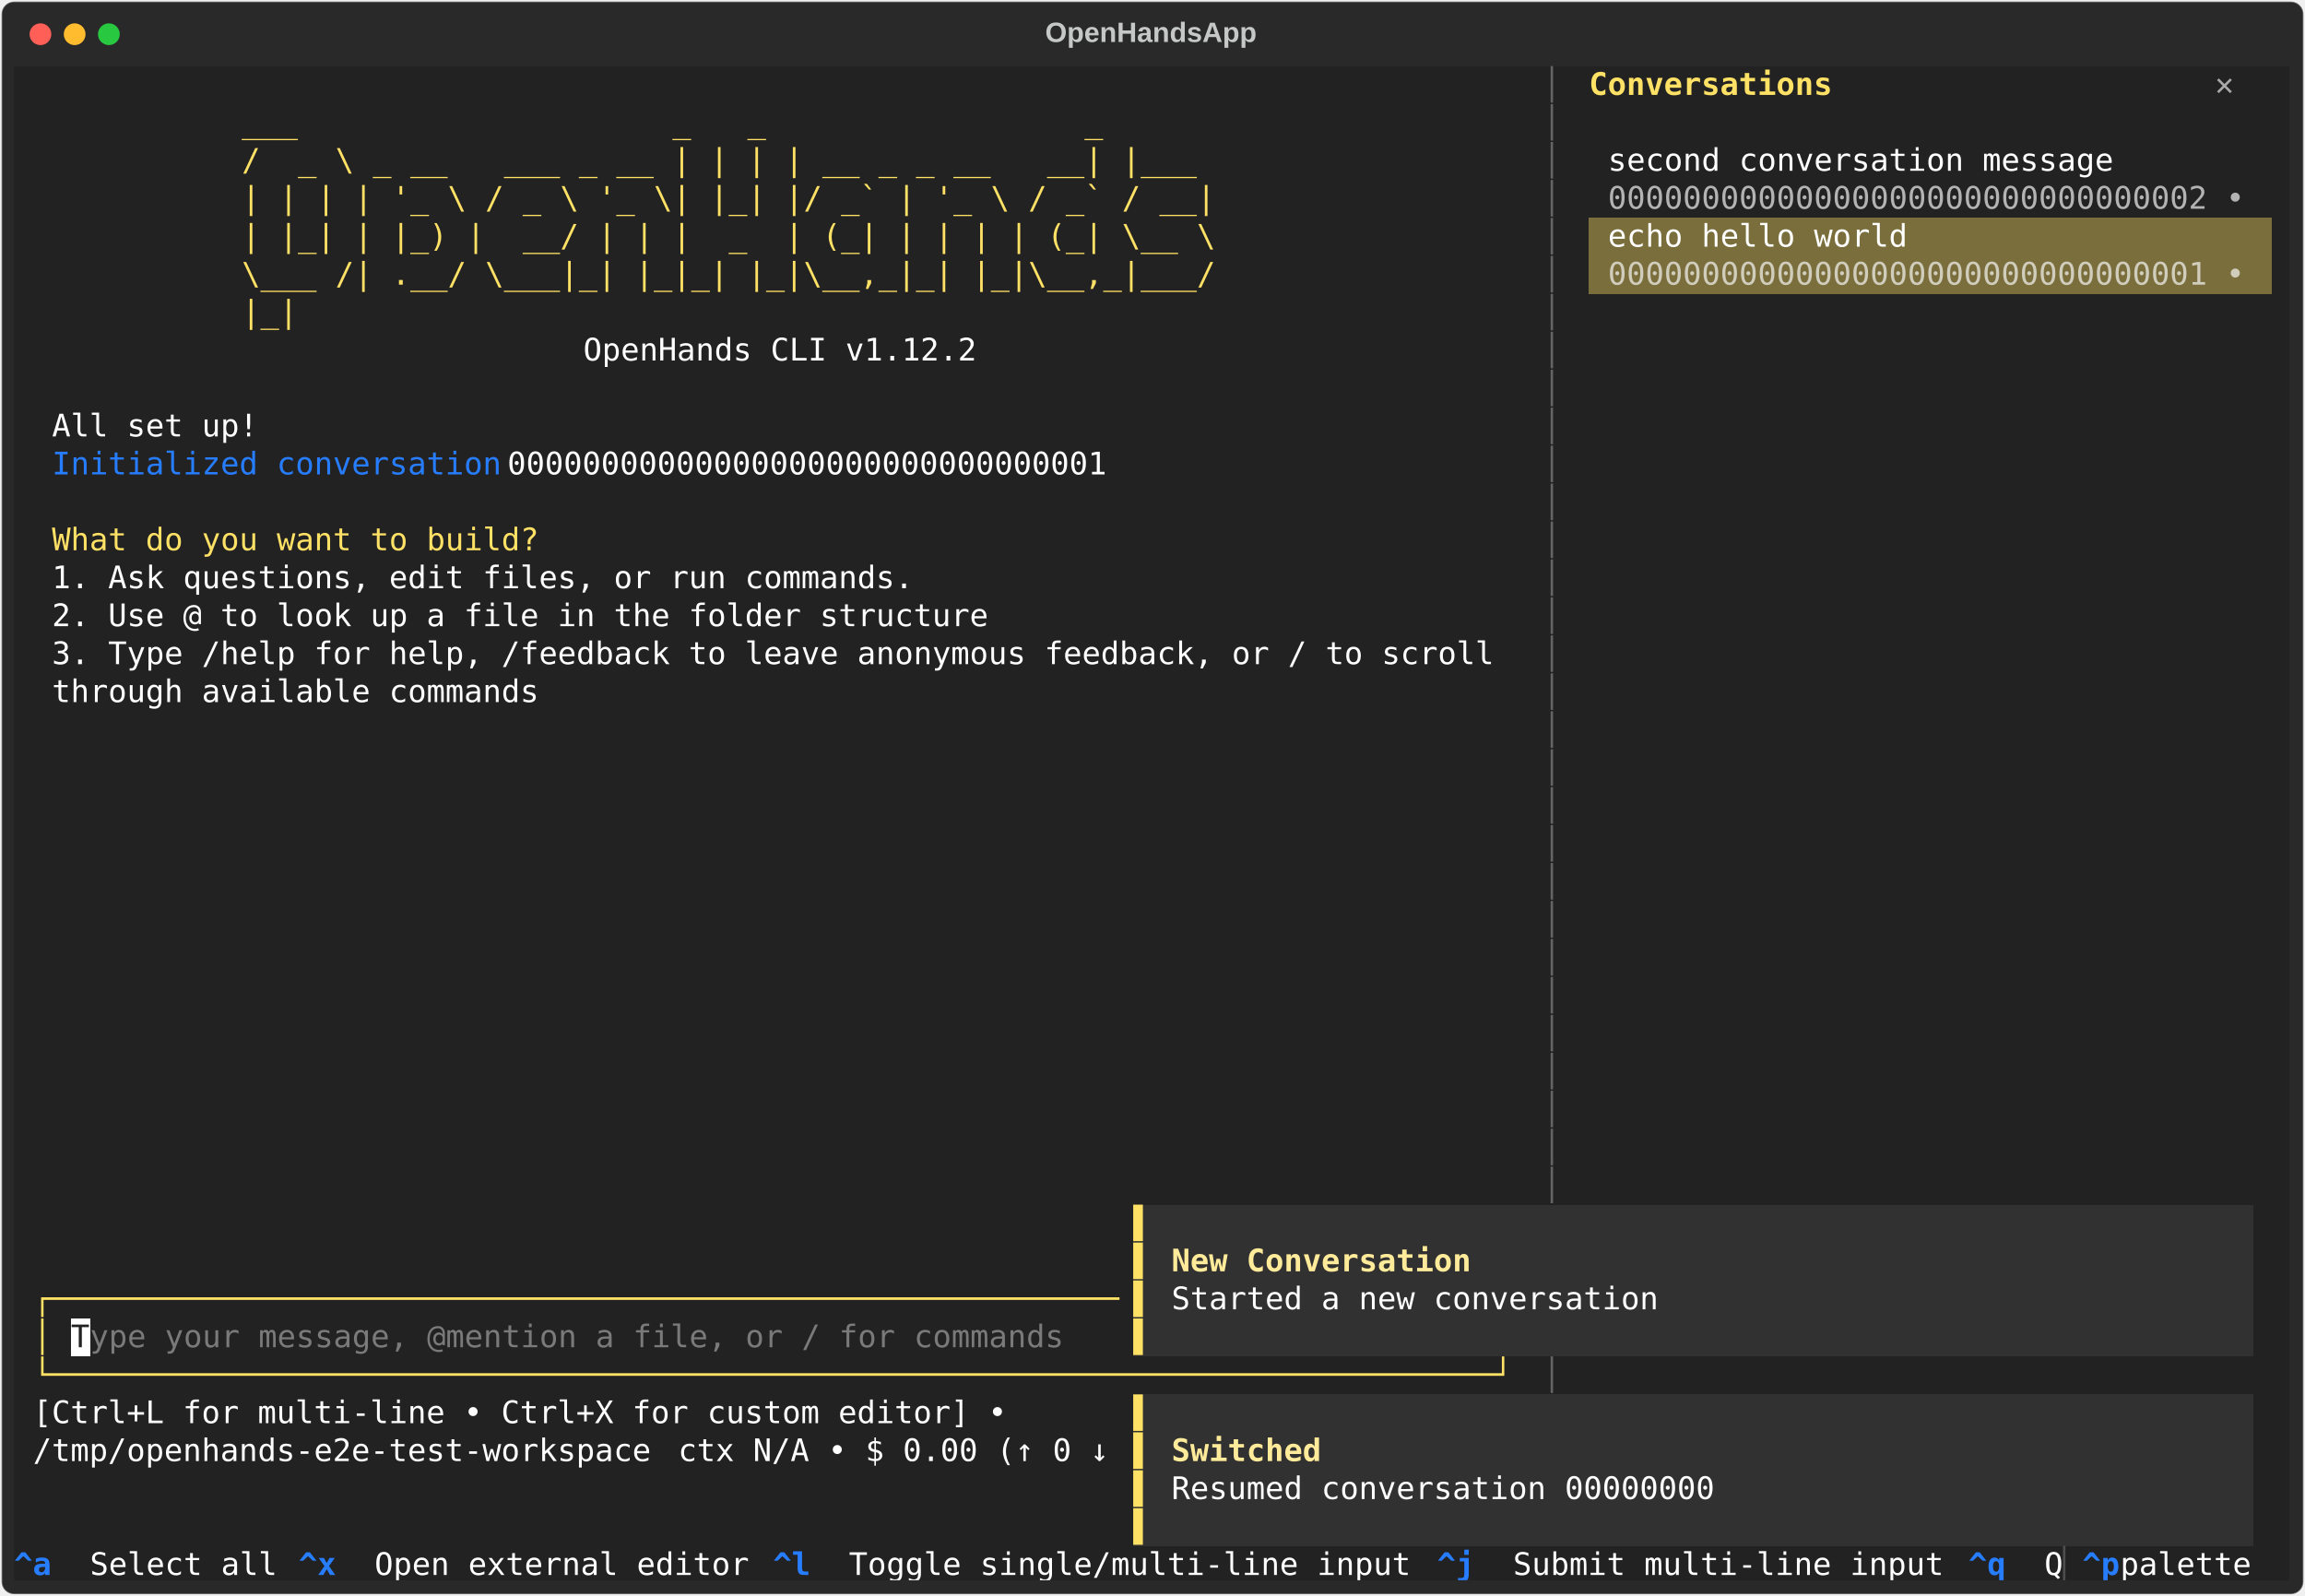
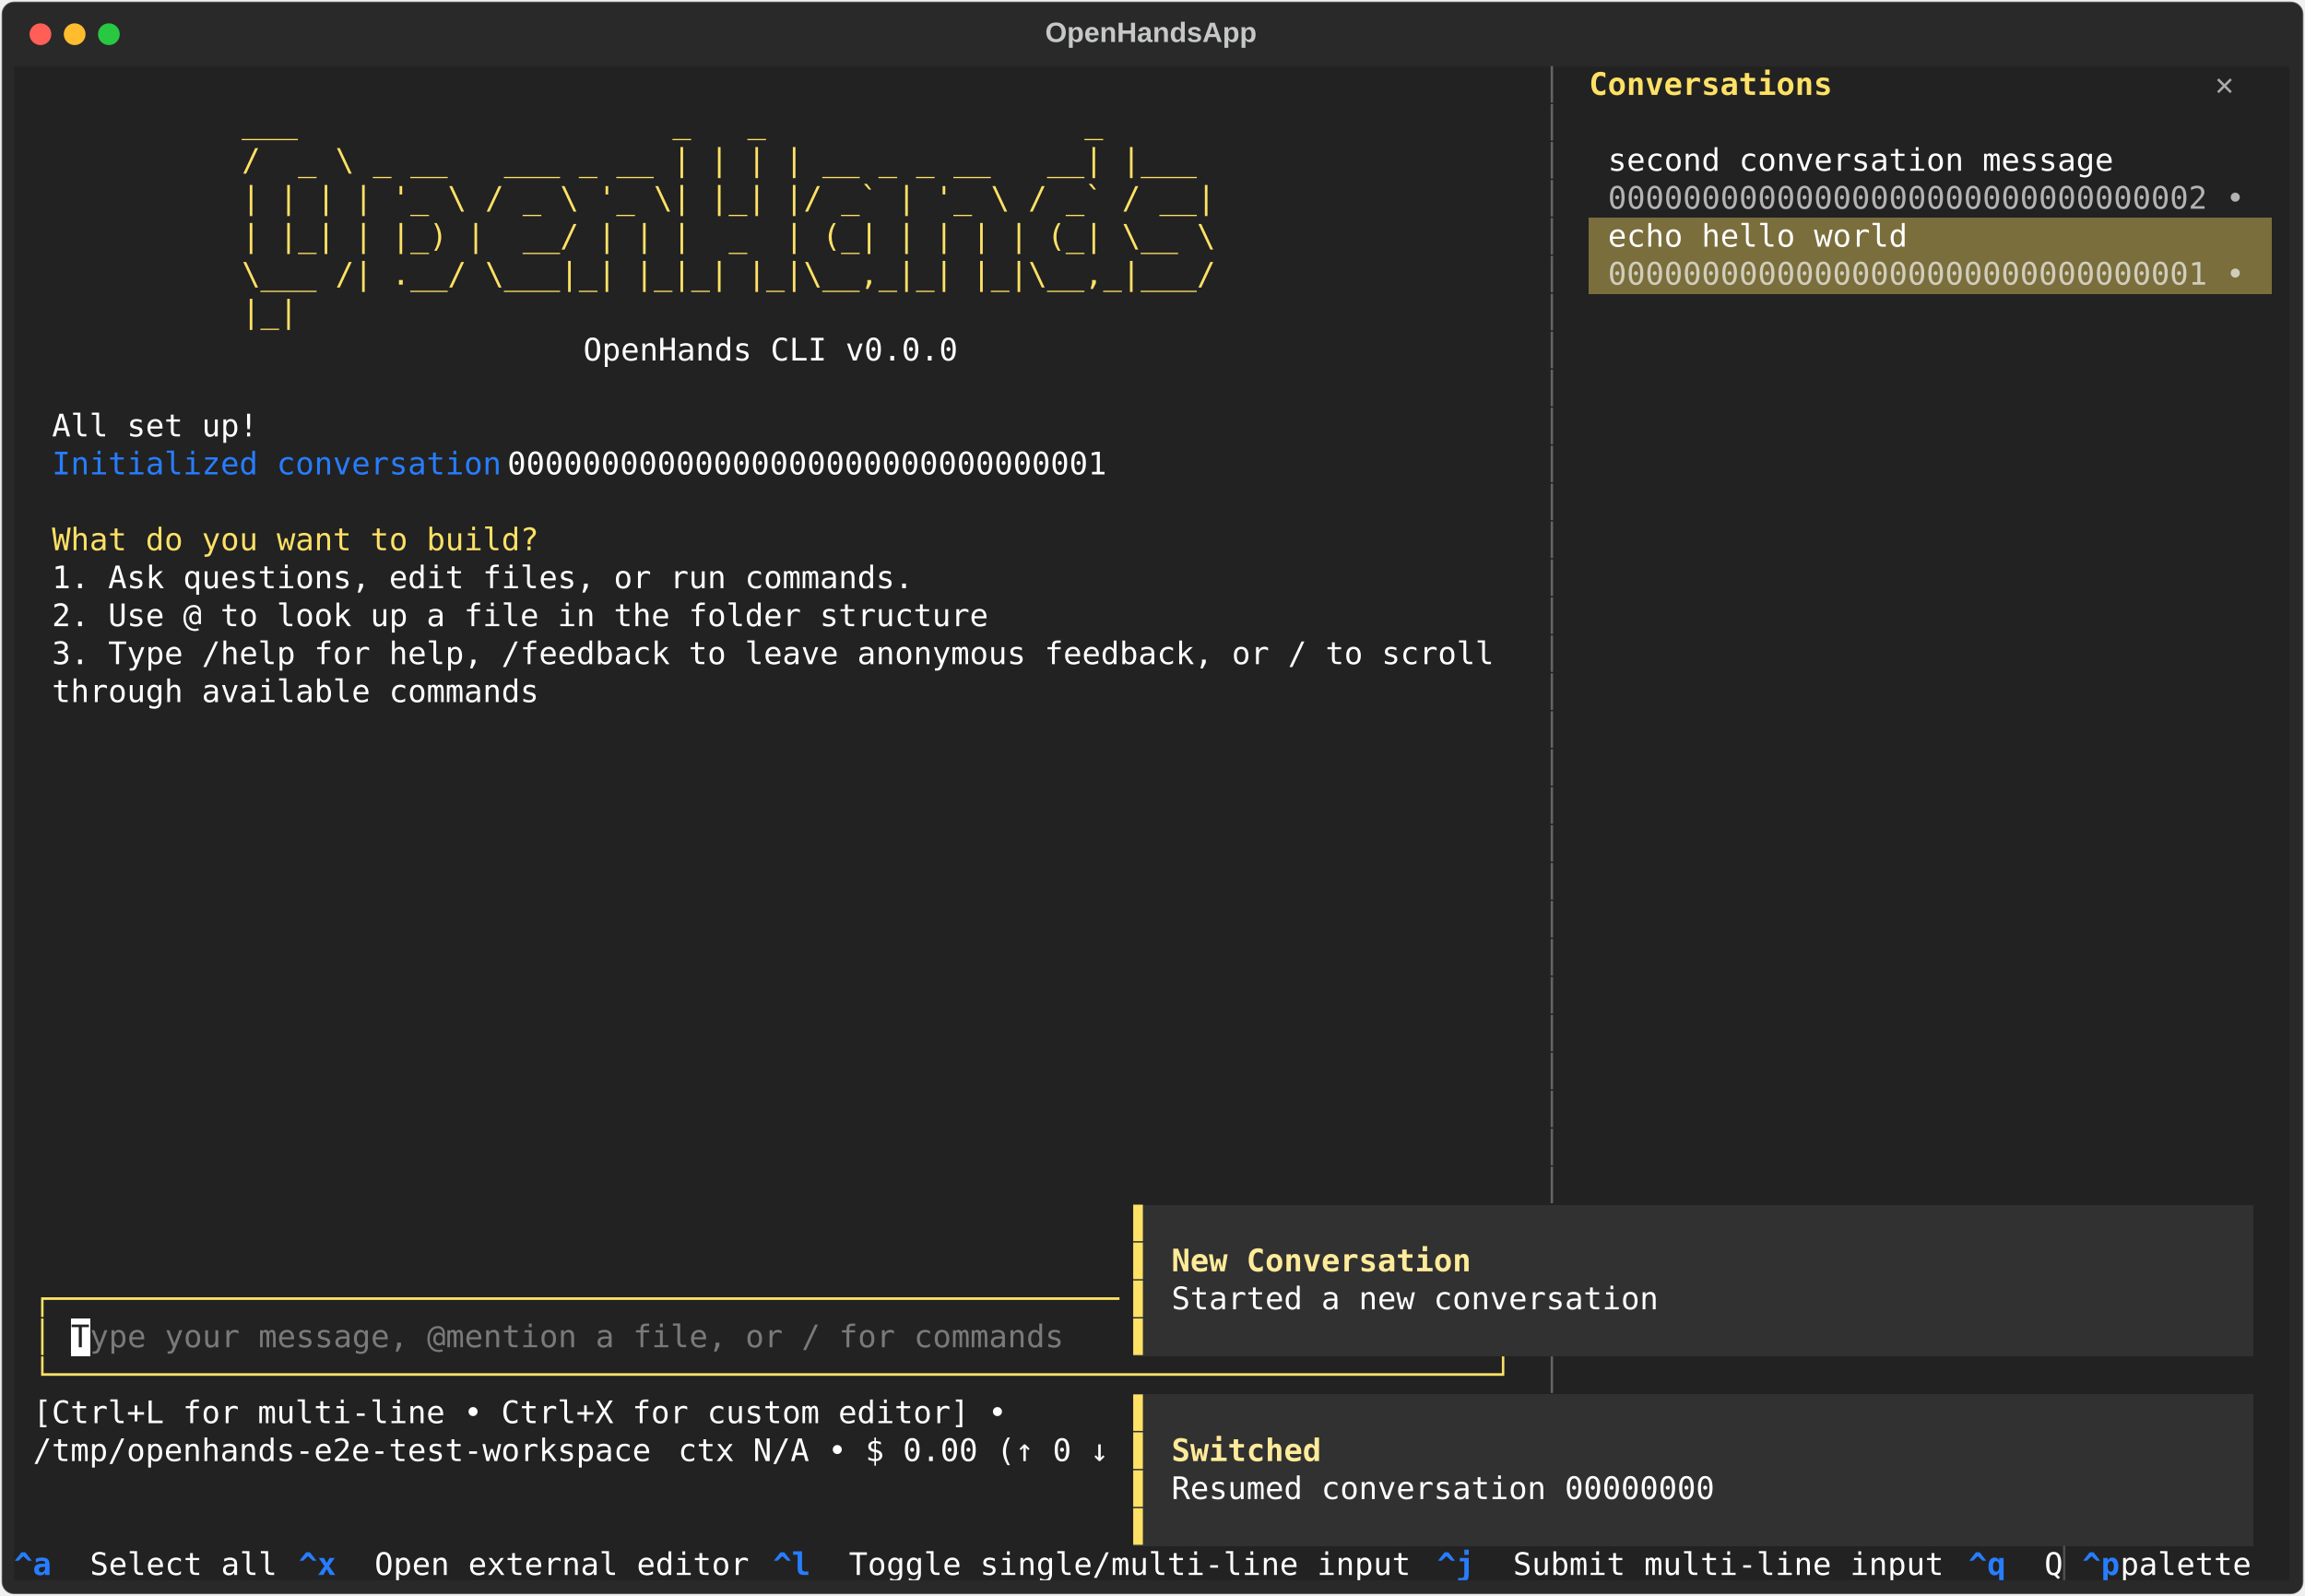
<svg xmlns="http://www.w3.org/2000/svg" class="rich-terminal" viewBox="0 0 1482 1026.0">
  <style>

    @font-face {
        font-family: "Fira Code";
        src: local("FiraCode-Regular"),
                url("https://cdnjs.cloudflare.com/ajax/libs/firacode/6.2.0/woff2/FiraCode-Regular.woff2") format("woff2"),
                url("https://cdnjs.cloudflare.com/ajax/libs/firacode/6.2.0/woff/FiraCode-Regular.woff") format("woff");
        font-style: normal;
        font-weight: 400;
    }
    @font-face {
        font-family: "Fira Code";
        src: local("FiraCode-Bold"),
                url("https://cdnjs.cloudflare.com/ajax/libs/firacode/6.2.0/woff2/FiraCode-Bold.woff2") format("woff2"),
                url("https://cdnjs.cloudflare.com/ajax/libs/firacode/6.2.0/woff/FiraCode-Bold.woff") format("woff");
        font-style: bold;
        font-weight: 700;
    }

    .terminal-matrix {
        font-family: Fira Code, monospace;
        font-size: 20px;
        line-height: 24.4px;
        font-variant-east-asian: full-width;
    }

    .terminal-title {
        font-size: 18px;
        font-weight: bold;
        font-family: arial;
    }

    .terminal-r1 { fill: #c5c8c6 }
.terminal-r2 { fill: #646464 }
.terminal-r3 { fill: #fee165;font-weight: bold }
.terminal-r4 { fill: #aaaaaa;font-weight: bold }
.terminal-r5 { fill: #ffe165 }
.terminal-r6 { fill: #ffffff }
.terminal-r7 { fill: #b3b3b3 }
.terminal-r8 { fill: #d1cdbc }
.terminal-r9 { fill: #277dff }
.terminal-r10 { fill: #fee165 }
.terminal-r11 { fill: #ffeb99;font-weight: bold }
.terminal-r12 { fill: #222222 }
.terminal-r13 { fill: #7a7a7a }
.terminal-r14 { fill: #277dff;font-weight: bold }
.terminal-r15 { fill: #4e4e4e }
    </style>
  <defs>
    <clipPath id="terminal-clip-terminal">
      <rect x="0" y="0" width="1463.0" height="975.0" />
    </clipPath>
    <clipPath id="terminal-line-0">
      <rect x="0" y="1.5" width="1464" height="24.65" />
    </clipPath>
    <clipPath id="terminal-line-1">
      <rect x="0" y="25.9" width="1464" height="24.65" />
    </clipPath>
    <clipPath id="terminal-line-2">
      <rect x="0" y="50.3" width="1464" height="24.65" />
    </clipPath>
    <clipPath id="terminal-line-3">
      <rect x="0" y="74.7" width="1464" height="24.65" />
    </clipPath>
    <clipPath id="terminal-line-4">
      <rect x="0" y="99.1" width="1464" height="24.65" />
    </clipPath>
    <clipPath id="terminal-line-5">
      <rect x="0" y="123.5" width="1464" height="24.65" />
    </clipPath>
    <clipPath id="terminal-line-6">
      <rect x="0" y="147.9" width="1464" height="24.65" />
    </clipPath>
    <clipPath id="terminal-line-7">
      <rect x="0" y="172.3" width="1464" height="24.65" />
    </clipPath>
    <clipPath id="terminal-line-8">
      <rect x="0" y="196.7" width="1464" height="24.65" />
    </clipPath>
    <clipPath id="terminal-line-9">
      <rect x="0" y="221.1" width="1464" height="24.65" />
    </clipPath>
    <clipPath id="terminal-line-10">
      <rect x="0" y="245.5" width="1464" height="24.65" />
    </clipPath>
    <clipPath id="terminal-line-11">
      <rect x="0" y="269.9" width="1464" height="24.65" />
    </clipPath>
    <clipPath id="terminal-line-12">
      <rect x="0" y="294.3" width="1464" height="24.65" />
    </clipPath>
    <clipPath id="terminal-line-13">
      <rect x="0" y="318.7" width="1464" height="24.65" />
    </clipPath>
    <clipPath id="terminal-line-14">
      <rect x="0" y="343.1" width="1464" height="24.65" />
    </clipPath>
    <clipPath id="terminal-line-15">
      <rect x="0" y="367.5" width="1464" height="24.65" />
    </clipPath>
    <clipPath id="terminal-line-16">
      <rect x="0" y="391.9" width="1464" height="24.65" />
    </clipPath>
    <clipPath id="terminal-line-17">
      <rect x="0" y="416.3" width="1464" height="24.65" />
    </clipPath>
    <clipPath id="terminal-line-18">
      <rect x="0" y="440.7" width="1464" height="24.65" />
    </clipPath>
    <clipPath id="terminal-line-19">
      <rect x="0" y="465.1" width="1464" height="24.65" />
    </clipPath>
    <clipPath id="terminal-line-20">
      <rect x="0" y="489.5" width="1464" height="24.65" />
    </clipPath>
    <clipPath id="terminal-line-21">
      <rect x="0" y="513.9" width="1464" height="24.65" />
    </clipPath>
    <clipPath id="terminal-line-22">
      <rect x="0" y="538.3" width="1464" height="24.65" />
    </clipPath>
    <clipPath id="terminal-line-23">
      <rect x="0" y="562.7" width="1464" height="24.65" />
    </clipPath>
    <clipPath id="terminal-line-24">
      <rect x="0" y="587.1" width="1464" height="24.65" />
    </clipPath>
    <clipPath id="terminal-line-25">
      <rect x="0" y="611.5" width="1464" height="24.65" />
    </clipPath>
    <clipPath id="terminal-line-26">
      <rect x="0" y="635.9" width="1464" height="24.65" />
    </clipPath>
    <clipPath id="terminal-line-27">
      <rect x="0" y="660.3" width="1464" height="24.65" />
    </clipPath>
    <clipPath id="terminal-line-28">
      <rect x="0" y="684.7" width="1464" height="24.65" />
    </clipPath>
    <clipPath id="terminal-line-29">
      <rect x="0" y="709.1" width="1464" height="24.65" />
    </clipPath>
    <clipPath id="terminal-line-30">
      <rect x="0" y="733.5" width="1464" height="24.65" />
    </clipPath>
    <clipPath id="terminal-line-31">
      <rect x="0" y="757.9" width="1464" height="24.65" />
    </clipPath>
    <clipPath id="terminal-line-32">
      <rect x="0" y="782.3" width="1464" height="24.65" />
    </clipPath>
    <clipPath id="terminal-line-33">
      <rect x="0" y="806.7" width="1464" height="24.65" />
    </clipPath>
    <clipPath id="terminal-line-34">
      <rect x="0" y="831.1" width="1464" height="24.65" />
    </clipPath>
    <clipPath id="terminal-line-35">
      <rect x="0" y="855.5" width="1464" height="24.65" />
    </clipPath>
    <clipPath id="terminal-line-36">
      <rect x="0" y="879.9" width="1464" height="24.65" />
    </clipPath>
    <clipPath id="terminal-line-37">
      <rect x="0" y="904.3" width="1464" height="24.65" />
    </clipPath>
    <clipPath id="terminal-line-38">
      <rect x="0" y="928.7" width="1464" height="24.65" />
    </clipPath>
  </defs>
  <rect fill="#292929" stroke="rgba(255,255,255,0.35)" stroke-width="1" x="1" y="1" width="1480" height="1024" rx="8" />
  <text class="terminal-title" fill="#c5c8c6" text-anchor="middle" x="740" y="27">OpenHandsApp</text>
  <g transform="translate(26,22)">
    <circle cx="0" cy="0" r="7" fill="#ff5f57" />
    <circle cx="22" cy="0" r="7" fill="#febc2e" />
    <circle cx="44" cy="0" r="7" fill="#28c840" />
  </g>
  <g transform="translate(9, 41)" clip-path="url(#terminal-clip-terminal)">
    <rect fill="#222222" x="0" y="1.5" width="988.2" height="24.65" shape-rendering="crispEdges" />
    <rect fill="#222222" x="988.2" y="1.5" width="12.2" height="24.65" shape-rendering="crispEdges" />
    <rect fill="#222222" x="1000.4" y="1.5" width="12.2" height="24.65" shape-rendering="crispEdges" />
    <rect fill="#222222" x="1012.6" y="1.5" width="158.6" height="24.65" shape-rendering="crispEdges" />
    <rect fill="#222222" x="1171.2" y="1.5" width="244" height="24.65" shape-rendering="crispEdges" />
    <rect fill="#222222" x="1415.2" y="1.5" width="36.6" height="24.65" shape-rendering="crispEdges" />
    <rect fill="#222222" x="1451.8" y="1.5" width="12.2" height="24.65" shape-rendering="crispEdges" />
    <rect fill="#222222" x="0" y="25.9" width="146.4" height="24.65" shape-rendering="crispEdges" />
    <rect fill="#222222" x="146.4" y="25.9" width="695.4" height="24.65" shape-rendering="crispEdges" />
    <rect fill="#222222" x="841.8" y="25.9" width="146.4" height="24.65" shape-rendering="crispEdges" />
    <rect fill="#222222" x="988.2" y="25.9" width="12.2" height="24.65" shape-rendering="crispEdges" />
    <rect fill="#222222" x="1000.4" y="25.9" width="463.6" height="24.65" shape-rendering="crispEdges" />
    <rect fill="#222222" x="0" y="50.3" width="146.4" height="24.65" shape-rendering="crispEdges" />
    <rect fill="#222222" x="146.4" y="50.3" width="695.4" height="24.65" shape-rendering="crispEdges" />
    <rect fill="#222222" x="841.8" y="50.3" width="146.4" height="24.65" shape-rendering="crispEdges" />
    <rect fill="#222222" x="988.2" y="50.3" width="12.2" height="24.65" shape-rendering="crispEdges" />
    <rect fill="#222222" x="1000.4" y="50.3" width="24.4" height="24.65" shape-rendering="crispEdges" />
    <rect fill="#222222" x="1024.8" y="50.3" width="329.4" height="24.65" shape-rendering="crispEdges" />
    <rect fill="#222222" x="1354.2" y="50.3" width="109.8" height="24.65" shape-rendering="crispEdges" />
    <rect fill="#222222" x="0" y="74.7" width="146.4" height="24.65" shape-rendering="crispEdges" />
    <rect fill="#222222" x="146.4" y="74.7" width="695.4" height="24.65" shape-rendering="crispEdges" />
    <rect fill="#222222" x="841.8" y="74.7" width="146.4" height="24.65" shape-rendering="crispEdges" />
    <rect fill="#222222" x="988.2" y="74.7" width="12.2" height="24.65" shape-rendering="crispEdges" />
    <rect fill="#222222" x="1000.4" y="74.7" width="24.4" height="24.65" shape-rendering="crispEdges" />
    <rect fill="#222222" x="1024.8" y="74.7" width="414.8" height="24.65" shape-rendering="crispEdges" />
    <rect fill="#222222" x="1439.6" y="74.7" width="24.4" height="24.65" shape-rendering="crispEdges" />
    <rect fill="#222222" x="0" y="99.1" width="146.4" height="24.65" shape-rendering="crispEdges" />
    <rect fill="#222222" x="146.4" y="99.1" width="695.4" height="24.65" shape-rendering="crispEdges" />
    <rect fill="#222222" x="841.8" y="99.1" width="146.4" height="24.65" shape-rendering="crispEdges" />
    <rect fill="#222222" x="988.2" y="99.1" width="12.2" height="24.65" shape-rendering="crispEdges" />
    <rect fill="#222222" x="1000.4" y="99.1" width="12.2" height="24.65" shape-rendering="crispEdges" />
    <rect fill="#7a6e3c" x="1012.6" y="99.1" width="12.2" height="24.65" shape-rendering="crispEdges" />
    <rect fill="#7a6e3c" x="1024.8" y="99.1" width="195.2" height="24.65" shape-rendering="crispEdges" />
    <rect fill="#7a6e3c" x="1220" y="99.1" width="231.8" height="24.65" shape-rendering="crispEdges" />
    <rect fill="#222222" x="1451.8" y="99.1" width="12.2" height="24.65" shape-rendering="crispEdges" />
    <rect fill="#222222" x="0" y="123.5" width="146.4" height="24.65" shape-rendering="crispEdges" />
    <rect fill="#222222" x="146.4" y="123.5" width="695.4" height="24.65" shape-rendering="crispEdges" />
    <rect fill="#222222" x="841.8" y="123.5" width="146.4" height="24.65" shape-rendering="crispEdges" />
    <rect fill="#222222" x="988.2" y="123.5" width="12.2" height="24.65" shape-rendering="crispEdges" />
    <rect fill="#222222" x="1000.4" y="123.5" width="12.2" height="24.65" shape-rendering="crispEdges" />
    <rect fill="#7a6e3c" x="1012.6" y="123.5" width="12.2" height="24.65" shape-rendering="crispEdges" />
    <rect fill="#7a6e3c" x="1024.8" y="123.5" width="414.8" height="24.65" shape-rendering="crispEdges" />
    <rect fill="#7a6e3c" x="1439.6" y="123.5" width="12.2" height="24.65" shape-rendering="crispEdges" />
    <rect fill="#222222" x="1451.8" y="123.5" width="12.2" height="24.65" shape-rendering="crispEdges" />
    <rect fill="#222222" x="0" y="147.9" width="146.4" height="24.65" shape-rendering="crispEdges" />
    <rect fill="#222222" x="146.4" y="147.9" width="695.4" height="24.65" shape-rendering="crispEdges" />
    <rect fill="#222222" x="841.8" y="147.9" width="146.4" height="24.65" shape-rendering="crispEdges" />
    <rect fill="#222222" x="988.2" y="147.9" width="12.2" height="24.65" shape-rendering="crispEdges" />
    <rect fill="#222222" x="1000.4" y="147.9" width="463.6" height="24.65" shape-rendering="crispEdges" />
    <rect fill="#222222" x="0" y="172.3" width="366" height="24.65" shape-rendering="crispEdges" />
-     <rect fill="#222222" x="366" y="172.3" width="256.2" height="24.65" shape-rendering="crispEdges" />
-     <rect fill="#222222" x="622.2" y="172.3" width="366" height="24.65" shape-rendering="crispEdges" />
+     <rect fill="#222222" x="366" y="172.3" width="244" height="24.65" shape-rendering="crispEdges" />
+     <rect fill="#222222" x="610" y="172.3" width="378.2" height="24.65" shape-rendering="crispEdges" />
    <rect fill="#222222" x="988.2" y="172.3" width="12.2" height="24.65" shape-rendering="crispEdges" />
    <rect fill="#222222" x="1000.4" y="172.3" width="463.6" height="24.65" shape-rendering="crispEdges" />
    <rect fill="#222222" x="0" y="196.7" width="988.2" height="24.65" shape-rendering="crispEdges" />
    <rect fill="#222222" x="988.2" y="196.7" width="12.2" height="24.65" shape-rendering="crispEdges" />
    <rect fill="#222222" x="1000.4" y="196.7" width="463.6" height="24.65" shape-rendering="crispEdges" />
    <rect fill="#222222" x="0" y="221.1" width="24.4" height="24.65" shape-rendering="crispEdges" />
    <rect fill="#222222" x="24.4" y="221.1" width="134.2" height="24.65" shape-rendering="crispEdges" />
    <rect fill="#222222" x="158.6" y="221.1" width="829.6" height="24.65" shape-rendering="crispEdges" />
    <rect fill="#222222" x="988.2" y="221.1" width="12.2" height="24.65" shape-rendering="crispEdges" />
    <rect fill="#222222" x="1000.4" y="221.1" width="463.6" height="24.65" shape-rendering="crispEdges" />
    <rect fill="#222222" x="0" y="245.5" width="24.4" height="24.65" shape-rendering="crispEdges" />
    <rect fill="#222222" x="24.4" y="245.5" width="292.8" height="24.65" shape-rendering="crispEdges" />
    <rect fill="#222222" x="317.2" y="245.5" width="402.6" height="24.65" shape-rendering="crispEdges" />
    <rect fill="#222222" x="719.8" y="245.5" width="268.4" height="24.65" shape-rendering="crispEdges" />
    <rect fill="#222222" x="988.2" y="245.5" width="12.2" height="24.65" shape-rendering="crispEdges" />
    <rect fill="#222222" x="1000.4" y="245.5" width="463.6" height="24.65" shape-rendering="crispEdges" />
    <rect fill="#222222" x="0" y="269.9" width="988.2" height="24.65" shape-rendering="crispEdges" />
    <rect fill="#222222" x="988.2" y="269.9" width="12.2" height="24.65" shape-rendering="crispEdges" />
    <rect fill="#222222" x="1000.4" y="269.9" width="463.6" height="24.65" shape-rendering="crispEdges" />
    <rect fill="#222222" x="0" y="294.3" width="24.4" height="24.65" shape-rendering="crispEdges" />
    <rect fill="#222222" x="24.4" y="294.3" width="317.2" height="24.65" shape-rendering="crispEdges" />
    <rect fill="#222222" x="341.6" y="294.3" width="646.6" height="24.65" shape-rendering="crispEdges" />
    <rect fill="#222222" x="988.2" y="294.3" width="12.2" height="24.65" shape-rendering="crispEdges" />
    <rect fill="#222222" x="1000.4" y="294.3" width="463.6" height="24.65" shape-rendering="crispEdges" />
    <rect fill="#222222" x="0" y="318.7" width="24.4" height="24.65" shape-rendering="crispEdges" />
    <rect fill="#222222" x="24.4" y="318.7" width="561.2" height="24.65" shape-rendering="crispEdges" />
    <rect fill="#222222" x="585.6" y="318.7" width="402.6" height="24.65" shape-rendering="crispEdges" />
    <rect fill="#222222" x="988.2" y="318.7" width="12.2" height="24.65" shape-rendering="crispEdges" />
    <rect fill="#222222" x="1000.4" y="318.7" width="463.6" height="24.65" shape-rendering="crispEdges" />
    <rect fill="#222222" x="0" y="343.1" width="24.4" height="24.65" shape-rendering="crispEdges" />
    <rect fill="#222222" x="24.4" y="343.1" width="610" height="24.65" shape-rendering="crispEdges" />
    <rect fill="#222222" x="634.4" y="343.1" width="353.8" height="24.65" shape-rendering="crispEdges" />
    <rect fill="#222222" x="988.2" y="343.1" width="12.2" height="24.65" shape-rendering="crispEdges" />
    <rect fill="#222222" x="1000.4" y="343.1" width="463.6" height="24.65" shape-rendering="crispEdges" />
    <rect fill="#222222" x="0" y="367.5" width="24.4" height="24.65" shape-rendering="crispEdges" />
    <rect fill="#222222" x="24.4" y="367.5" width="939.4" height="24.65" shape-rendering="crispEdges" />
    <rect fill="#222222" x="963.8" y="367.5" width="24.4" height="24.65" shape-rendering="crispEdges" />
    <rect fill="#222222" x="988.2" y="367.5" width="12.2" height="24.65" shape-rendering="crispEdges" />
    <rect fill="#222222" x="1000.4" y="367.5" width="463.6" height="24.65" shape-rendering="crispEdges" />
    <rect fill="#222222" x="0" y="391.9" width="24.4" height="24.65" shape-rendering="crispEdges" />
    <rect fill="#222222" x="24.4" y="391.9" width="317.2" height="24.65" shape-rendering="crispEdges" />
    <rect fill="#222222" x="341.6" y="391.9" width="646.6" height="24.65" shape-rendering="crispEdges" />
    <rect fill="#222222" x="988.2" y="391.9" width="12.2" height="24.65" shape-rendering="crispEdges" />
    <rect fill="#222222" x="1000.4" y="391.9" width="463.6" height="24.65" shape-rendering="crispEdges" />
    <rect fill="#222222" x="0" y="416.3" width="988.2" height="24.65" shape-rendering="crispEdges" />
    <rect fill="#222222" x="988.2" y="416.3" width="12.2" height="24.65" shape-rendering="crispEdges" />
    <rect fill="#222222" x="1000.4" y="416.3" width="463.6" height="24.65" shape-rendering="crispEdges" />
    <rect fill="#222222" x="0" y="440.7" width="988.2" height="24.65" shape-rendering="crispEdges" />
    <rect fill="#222222" x="988.2" y="440.7" width="12.2" height="24.65" shape-rendering="crispEdges" />
    <rect fill="#222222" x="1000.4" y="440.7" width="463.6" height="24.65" shape-rendering="crispEdges" />
    <rect fill="#222222" x="0" y="465.1" width="988.2" height="24.65" shape-rendering="crispEdges" />
    <rect fill="#222222" x="988.2" y="465.1" width="12.2" height="24.65" shape-rendering="crispEdges" />
    <rect fill="#222222" x="1000.4" y="465.1" width="463.6" height="24.65" shape-rendering="crispEdges" />
    <rect fill="#222222" x="0" y="489.5" width="988.2" height="24.65" shape-rendering="crispEdges" />
    <rect fill="#222222" x="988.2" y="489.5" width="12.2" height="24.65" shape-rendering="crispEdges" />
    <rect fill="#222222" x="1000.4" y="489.5" width="463.6" height="24.65" shape-rendering="crispEdges" />
    <rect fill="#222222" x="0" y="513.9" width="988.2" height="24.65" shape-rendering="crispEdges" />
    <rect fill="#222222" x="988.2" y="513.9" width="12.2" height="24.65" shape-rendering="crispEdges" />
    <rect fill="#222222" x="1000.4" y="513.9" width="463.6" height="24.65" shape-rendering="crispEdges" />
    <rect fill="#222222" x="0" y="538.3" width="988.2" height="24.65" shape-rendering="crispEdges" />
    <rect fill="#222222" x="988.2" y="538.3" width="12.2" height="24.65" shape-rendering="crispEdges" />
    <rect fill="#222222" x="1000.4" y="538.3" width="463.6" height="24.65" shape-rendering="crispEdges" />
    <rect fill="#222222" x="0" y="562.7" width="988.2" height="24.65" shape-rendering="crispEdges" />
    <rect fill="#222222" x="988.2" y="562.7" width="12.2" height="24.65" shape-rendering="crispEdges" />
    <rect fill="#222222" x="1000.4" y="562.7" width="463.6" height="24.65" shape-rendering="crispEdges" />
    <rect fill="#222222" x="0" y="587.1" width="988.2" height="24.65" shape-rendering="crispEdges" />
    <rect fill="#222222" x="988.2" y="587.1" width="12.2" height="24.65" shape-rendering="crispEdges" />
    <rect fill="#222222" x="1000.4" y="587.1" width="463.6" height="24.65" shape-rendering="crispEdges" />
    <rect fill="#222222" x="0" y="611.5" width="988.2" height="24.65" shape-rendering="crispEdges" />
    <rect fill="#222222" x="988.2" y="611.5" width="12.2" height="24.65" shape-rendering="crispEdges" />
    <rect fill="#222222" x="1000.4" y="611.5" width="463.6" height="24.65" shape-rendering="crispEdges" />
    <rect fill="#222222" x="0" y="635.9" width="988.2" height="24.65" shape-rendering="crispEdges" />
    <rect fill="#222222" x="988.2" y="635.9" width="12.2" height="24.65" shape-rendering="crispEdges" />
    <rect fill="#222222" x="1000.4" y="635.9" width="463.6" height="24.65" shape-rendering="crispEdges" />
    <rect fill="#222222" x="0" y="660.3" width="988.2" height="24.65" shape-rendering="crispEdges" />
    <rect fill="#222222" x="988.2" y="660.3" width="12.2" height="24.65" shape-rendering="crispEdges" />
    <rect fill="#222222" x="1000.4" y="660.3" width="463.6" height="24.65" shape-rendering="crispEdges" />
    <rect fill="#222222" x="0" y="684.7" width="988.2" height="24.65" shape-rendering="crispEdges" />
    <rect fill="#222222" x="988.2" y="684.7" width="12.2" height="24.65" shape-rendering="crispEdges" />
    <rect fill="#222222" x="1000.4" y="684.7" width="463.6" height="24.65" shape-rendering="crispEdges" />
    <rect fill="#222222" x="0" y="709.1" width="988.2" height="24.65" shape-rendering="crispEdges" />
    <rect fill="#222222" x="988.2" y="709.1" width="12.2" height="24.65" shape-rendering="crispEdges" />
    <rect fill="#222222" x="1000.4" y="709.1" width="463.6" height="24.65" shape-rendering="crispEdges" />
    <rect fill="#222222" x="0" y="733.5" width="719.8" height="24.65" shape-rendering="crispEdges" />
    <rect fill="#313131" x="719.8" y="733.5" width="12.2" height="24.65" shape-rendering="crispEdges" />
    <rect fill="#313131" x="732" y="733.5" width="707.6" height="24.65" shape-rendering="crispEdges" />
    <rect fill="#222222" x="1439.6" y="733.5" width="24.4" height="24.65" shape-rendering="crispEdges" />
    <rect fill="#222222" x="0" y="757.9" width="12.2" height="24.65" shape-rendering="crispEdges" />
    <rect fill="#222222" x="12.2" y="757.9" width="12.2" height="24.65" shape-rendering="crispEdges" />
    <rect fill="#222222" x="24.4" y="757.9" width="695.4" height="24.65" shape-rendering="crispEdges" />
    <rect fill="#313131" x="719.8" y="757.9" width="12.2" height="24.65" shape-rendering="crispEdges" />
    <rect fill="#313131" x="732" y="757.9" width="12.2" height="24.65" shape-rendering="crispEdges" />
    <rect fill="#313131" x="744.2" y="757.9" width="195.2" height="24.65" shape-rendering="crispEdges" />
    <rect fill="#313131" x="939.4" y="757.9" width="500.2" height="24.65" shape-rendering="crispEdges" />
    <rect fill="#222222" x="1439.6" y="757.9" width="24.4" height="24.65" shape-rendering="crispEdges" />
    <rect fill="#222222" x="0" y="782.3" width="12.2" height="24.65" shape-rendering="crispEdges" />
    <rect fill="#222222" x="12.2" y="782.3" width="707.6" height="24.65" shape-rendering="crispEdges" />
    <rect fill="#313131" x="719.8" y="782.3" width="12.2" height="24.65" shape-rendering="crispEdges" />
    <rect fill="#313131" x="732" y="782.3" width="12.2" height="24.65" shape-rendering="crispEdges" />
    <rect fill="#313131" x="744.2" y="782.3" width="317.2" height="24.65" shape-rendering="crispEdges" />
    <rect fill="#313131" x="1061.4" y="782.3" width="378.2" height="24.65" shape-rendering="crispEdges" />
    <rect fill="#222222" x="1439.6" y="782.3" width="24.4" height="24.65" shape-rendering="crispEdges" />
    <rect fill="#222222" x="0" y="806.7" width="12.2" height="24.65" shape-rendering="crispEdges" />
    <rect fill="#222222" x="12.2" y="806.7" width="12.2" height="24.65" shape-rendering="crispEdges" />
    <rect fill="#222222" x="24.4" y="806.7" width="12.2" height="24.65" shape-rendering="crispEdges" />
    <rect fill="#ffffff" x="36.6" y="806.7" width="12.2" height="24.65" shape-rendering="crispEdges" />
    <rect fill="#222222" x="48.8" y="806.7" width="634.4" height="24.65" shape-rendering="crispEdges" />
    <rect fill="#222222" x="683.2" y="806.7" width="36.6" height="24.65" shape-rendering="crispEdges" />
    <rect fill="#313131" x="719.8" y="806.7" width="12.2" height="24.65" shape-rendering="crispEdges" />
    <rect fill="#313131" x="732" y="806.7" width="707.6" height="24.65" shape-rendering="crispEdges" />
    <rect fill="#222222" x="1439.6" y="806.7" width="24.4" height="24.65" shape-rendering="crispEdges" />
    <rect fill="#222222" x="0" y="831.1" width="12.2" height="24.65" shape-rendering="crispEdges" />
    <rect fill="#222222" x="12.2" y="831.1" width="963.8" height="24.65" shape-rendering="crispEdges" />
    <rect fill="#222222" x="976" y="831.1" width="12.2" height="24.65" shape-rendering="crispEdges" />
    <rect fill="#222222" x="988.2" y="831.1" width="12.2" height="24.65" shape-rendering="crispEdges" />
    <rect fill="#222222" x="1000.4" y="831.1" width="463.6" height="24.65" shape-rendering="crispEdges" />
    <rect fill="#222222" x="0" y="855.5" width="12.2" height="24.65" shape-rendering="crispEdges" />
    <rect fill="#222222" x="12.2" y="855.5" width="634.4" height="24.65" shape-rendering="crispEdges" />
    <rect fill="#222222" x="646.6" y="855.5" width="73.2" height="24.65" shape-rendering="crispEdges" />
    <rect fill="#313131" x="719.8" y="855.5" width="12.2" height="24.65" shape-rendering="crispEdges" />
    <rect fill="#313131" x="732" y="855.5" width="707.6" height="24.65" shape-rendering="crispEdges" />
    <rect fill="#222222" x="1439.6" y="855.5" width="24.4" height="24.65" shape-rendering="crispEdges" />
    <rect fill="#222222" x="0" y="879.9" width="12.2" height="24.65" shape-rendering="crispEdges" />
    <rect fill="#222222" x="12.2" y="879.9" width="414.8" height="24.65" shape-rendering="crispEdges" />
    <rect fill="#222222" x="427" y="879.9" width="292.8" height="24.65" shape-rendering="crispEdges" />
    <rect fill="#313131" x="719.8" y="879.9" width="12.2" height="24.65" shape-rendering="crispEdges" />
    <rect fill="#313131" x="732" y="879.9" width="12.2" height="24.65" shape-rendering="crispEdges" />
    <rect fill="#313131" x="744.2" y="879.9" width="97.6" height="24.65" shape-rendering="crispEdges" />
    <rect fill="#313131" x="841.8" y="879.9" width="597.8" height="24.65" shape-rendering="crispEdges" />
    <rect fill="#222222" x="1439.6" y="879.9" width="24.4" height="24.65" shape-rendering="crispEdges" />
    <rect fill="#222222" x="0" y="904.3" width="719.8" height="24.65" shape-rendering="crispEdges" />
    <rect fill="#313131" x="719.8" y="904.3" width="12.2" height="24.65" shape-rendering="crispEdges" />
    <rect fill="#313131" x="732" y="904.3" width="12.2" height="24.65" shape-rendering="crispEdges" />
    <rect fill="#313131" x="744.2" y="904.3" width="353.8" height="24.65" shape-rendering="crispEdges" />
    <rect fill="#313131" x="1098" y="904.3" width="341.6" height="24.65" shape-rendering="crispEdges" />
    <rect fill="#222222" x="1439.6" y="904.3" width="24.4" height="24.65" shape-rendering="crispEdges" />
    <rect fill="#222222" x="0" y="928.7" width="719.8" height="24.65" shape-rendering="crispEdges" />
    <rect fill="#313131" x="719.8" y="928.7" width="12.2" height="24.65" shape-rendering="crispEdges" />
    <rect fill="#313131" x="732" y="928.7" width="707.6" height="24.65" shape-rendering="crispEdges" />
    <rect fill="#222222" x="1439.6" y="928.7" width="24.4" height="24.65" shape-rendering="crispEdges" />
    <rect fill="#222222" x="0" y="953.1" width="48.8" height="24.65" shape-rendering="crispEdges" />
    <rect fill="#222222" x="48.8" y="953.1" width="134.2" height="24.65" shape-rendering="crispEdges" />
    <rect fill="#222222" x="183" y="953.1" width="48.8" height="24.65" shape-rendering="crispEdges" />
    <rect fill="#222222" x="231.8" y="953.1" width="256.2" height="24.65" shape-rendering="crispEdges" />
    <rect fill="#222222" x="488" y="953.1" width="48.8" height="24.65" shape-rendering="crispEdges" />
    <rect fill="#222222" x="536.8" y="953.1" width="378.2" height="24.65" shape-rendering="crispEdges" />
    <rect fill="#222222" x="915" y="953.1" width="48.8" height="24.65" shape-rendering="crispEdges" />
    <rect fill="#222222" x="963.8" y="953.1" width="292.8" height="24.65" shape-rendering="crispEdges" />
    <rect fill="#222222" x="1256.6" y="953.1" width="48.8" height="24.65" shape-rendering="crispEdges" />
    <rect fill="#222222" x="1305.4" y="953.1" width="12.2" height="24.65" shape-rendering="crispEdges" />
    <rect fill="#222222" x="1317.6" y="953.1" width="12.2" height="24.65" shape-rendering="crispEdges" />
    <rect fill="#222222" x="1329.8" y="953.1" width="24.4" height="24.65" shape-rendering="crispEdges" />
    <rect fill="#222222" x="1354.2" y="953.1" width="97.6" height="24.65" shape-rendering="crispEdges" />
    <rect fill="#222222" x="1451.8" y="953.1" width="12.2" height="24.65" shape-rendering="crispEdges" />
    <g class="terminal-matrix">
      <text class="terminal-r2" x="988.2" y="20" textLength="12.2" clip-path="url(#terminal-line-0)">▏</text>
      <text class="terminal-r3" x="1012.6" y="20" textLength="158.6" clip-path="url(#terminal-line-0)">Conversations</text>
      <text class="terminal-r4" x="1415.2" y="20" textLength="36.6" clip-path="url(#terminal-line-0)"> ✕ </text>
      <text class="terminal-r1" x="1464" y="20" textLength="12.2" clip-path="url(#terminal-line-0)">
</text>
      <text class="terminal-r5" x="146.4" y="44.4" textLength="695.4" clip-path="url(#terminal-line-1)">     ___                    _   _                 _      </text>
      <text class="terminal-r2" x="988.2" y="44.4" textLength="12.2" clip-path="url(#terminal-line-1)">▏</text>
      <text class="terminal-r1" x="1464" y="44.4" textLength="12.2" clip-path="url(#terminal-line-1)">
</text>
      <text class="terminal-r5" x="146.4" y="68.8" textLength="695.4" clip-path="url(#terminal-line-2)">    /  _ \ _ __   ___ _ __ | | | | __ _ _ __   __| |___  </text>
      <text class="terminal-r2" x="988.2" y="68.8" textLength="12.2" clip-path="url(#terminal-line-2)">▏</text>
      <text class="terminal-r6" x="1024.8" y="68.8" textLength="329.4" clip-path="url(#terminal-line-2)">second conversation message</text>
      <text class="terminal-r1" x="1464" y="68.8" textLength="12.2" clip-path="url(#terminal-line-2)">
</text>
      <text class="terminal-r5" x="146.4" y="93.2" textLength="695.4" clip-path="url(#terminal-line-3)">    | | | | '_ \ / _ \ '_ \| |_| |/ _` | '_ \ / _` / __| </text>
      <text class="terminal-r2" x="988.2" y="93.2" textLength="12.2" clip-path="url(#terminal-line-3)">▏</text>
      <text class="terminal-r7" x="1024.8" y="93.2" textLength="414.8" clip-path="url(#terminal-line-3)">00000000000000000000000000000002 •</text>
      <text class="terminal-r1" x="1464" y="93.2" textLength="12.2" clip-path="url(#terminal-line-3)">
</text>
      <text class="terminal-r5" x="146.4" y="117.6" textLength="695.4" clip-path="url(#terminal-line-4)">    | |_| | |_) |  __/ | | |  _  | (_| | | | | (_| \__ \ </text>
      <text class="terminal-r2" x="988.2" y="117.6" textLength="12.2" clip-path="url(#terminal-line-4)">▏</text>
      <text class="terminal-r6" x="1024.8" y="117.6" textLength="195.2" clip-path="url(#terminal-line-4)">echo hello world</text>
      <text class="terminal-r1" x="1464" y="117.6" textLength="12.2" clip-path="url(#terminal-line-4)">
</text>
      <text class="terminal-r5" x="146.4" y="142" textLength="695.4" clip-path="url(#terminal-line-5)">    \___ /| .__/ \___|_| |_|_| |_|\__,_|_| |_|\__,_|___/ </text>
      <text class="terminal-r2" x="988.2" y="142" textLength="12.2" clip-path="url(#terminal-line-5)">▏</text>
      <text class="terminal-r8" x="1024.8" y="142" textLength="414.8" clip-path="url(#terminal-line-5)">00000000000000000000000000000001 •</text>
      <text class="terminal-r1" x="1464" y="142" textLength="12.2" clip-path="url(#terminal-line-5)">
</text>
      <text class="terminal-r5" x="146.4" y="166.4" textLength="695.4" clip-path="url(#terminal-line-6)">          |_|                                            </text>
      <text class="terminal-r2" x="988.2" y="166.4" textLength="12.2" clip-path="url(#terminal-line-6)">▏</text>
      <text class="terminal-r1" x="1464" y="166.4" textLength="12.2" clip-path="url(#terminal-line-6)">
</text>
-       <text class="terminal-r6" x="366" y="190.8" textLength="256.2" clip-path="url(#terminal-line-7)">OpenHands CLI v1.12.2</text>
+       <text class="terminal-r6" x="366" y="190.8" textLength="244" clip-path="url(#terminal-line-7)">OpenHands CLI v0.0.0</text>
      <text class="terminal-r2" x="988.2" y="190.8" textLength="12.2" clip-path="url(#terminal-line-7)">▏</text>
      <text class="terminal-r1" x="1464" y="190.8" textLength="12.2" clip-path="url(#terminal-line-7)">
</text>
      <text class="terminal-r2" x="988.2" y="215.2" textLength="12.2" clip-path="url(#terminal-line-8)">▏</text>
      <text class="terminal-r1" x="1464" y="215.2" textLength="12.2" clip-path="url(#terminal-line-8)">
</text>
      <text class="terminal-r6" x="24.4" y="239.6" textLength="134.2" clip-path="url(#terminal-line-9)">All set up!</text>
      <text class="terminal-r2" x="988.2" y="239.6" textLength="12.2" clip-path="url(#terminal-line-9)">▏</text>
      <text class="terminal-r1" x="1464" y="239.6" textLength="12.2" clip-path="url(#terminal-line-9)">
</text>
      <text class="terminal-r9" x="24.4" y="264" textLength="292.8" clip-path="url(#terminal-line-10)">Initialized conversation</text>
      <text class="terminal-r6" x="317.2" y="264" textLength="402.6" clip-path="url(#terminal-line-10)"> 00000000000000000000000000000001</text>
      <text class="terminal-r2" x="988.2" y="264" textLength="12.2" clip-path="url(#terminal-line-10)">▏</text>
      <text class="terminal-r1" x="1464" y="264" textLength="12.2" clip-path="url(#terminal-line-10)">
</text>
      <text class="terminal-r2" x="988.2" y="288.4" textLength="12.2" clip-path="url(#terminal-line-11)">▏</text>
      <text class="terminal-r1" x="1464" y="288.4" textLength="12.2" clip-path="url(#terminal-line-11)">
</text>
      <text class="terminal-r5" x="24.4" y="312.8" textLength="317.2" clip-path="url(#terminal-line-12)">What do you want to build?</text>
      <text class="terminal-r2" x="988.2" y="312.8" textLength="12.2" clip-path="url(#terminal-line-12)">▏</text>
      <text class="terminal-r1" x="1464" y="312.8" textLength="12.2" clip-path="url(#terminal-line-12)">
</text>
      <text class="terminal-r6" x="24.4" y="337.2" textLength="561.2" clip-path="url(#terminal-line-13)">1. Ask questions, edit files, or run commands.</text>
      <text class="terminal-r2" x="988.2" y="337.2" textLength="12.2" clip-path="url(#terminal-line-13)">▏</text>
      <text class="terminal-r1" x="1464" y="337.2" textLength="12.2" clip-path="url(#terminal-line-13)">
</text>
      <text class="terminal-r6" x="24.4" y="361.6" textLength="610" clip-path="url(#terminal-line-14)">2. Use @ to look up a file in the folder structure</text>
      <text class="terminal-r2" x="988.2" y="361.6" textLength="12.2" clip-path="url(#terminal-line-14)">▏</text>
      <text class="terminal-r1" x="1464" y="361.6" textLength="12.2" clip-path="url(#terminal-line-14)">
</text>
      <text class="terminal-r6" x="24.4" y="386" textLength="939.4" clip-path="url(#terminal-line-15)">3. Type /help for help, /feedback to leave anonymous feedback, or / to scroll</text>
      <text class="terminal-r2" x="988.2" y="386" textLength="12.2" clip-path="url(#terminal-line-15)">▏</text>
      <text class="terminal-r1" x="1464" y="386" textLength="12.2" clip-path="url(#terminal-line-15)">
</text>
      <text class="terminal-r6" x="24.4" y="410.4" textLength="317.2" clip-path="url(#terminal-line-16)">through available commands</text>
      <text class="terminal-r2" x="988.2" y="410.4" textLength="12.2" clip-path="url(#terminal-line-16)">▏</text>
      <text class="terminal-r1" x="1464" y="410.4" textLength="12.2" clip-path="url(#terminal-line-16)">
</text>
      <text class="terminal-r2" x="988.2" y="434.8" textLength="12.2" clip-path="url(#terminal-line-17)">▏</text>
      <text class="terminal-r1" x="1464" y="434.8" textLength="12.2" clip-path="url(#terminal-line-17)">
</text>
      <text class="terminal-r2" x="988.2" y="459.2" textLength="12.2" clip-path="url(#terminal-line-18)">▏</text>
      <text class="terminal-r1" x="1464" y="459.2" textLength="12.2" clip-path="url(#terminal-line-18)">
</text>
      <text class="terminal-r2" x="988.2" y="483.6" textLength="12.2" clip-path="url(#terminal-line-19)">▏</text>
      <text class="terminal-r1" x="1464" y="483.6" textLength="12.2" clip-path="url(#terminal-line-19)">
</text>
      <text class="terminal-r2" x="988.2" y="508" textLength="12.2" clip-path="url(#terminal-line-20)">▏</text>
      <text class="terminal-r1" x="1464" y="508" textLength="12.2" clip-path="url(#terminal-line-20)">
</text>
      <text class="terminal-r2" x="988.2" y="532.4" textLength="12.2" clip-path="url(#terminal-line-21)">▏</text>
      <text class="terminal-r1" x="1464" y="532.4" textLength="12.2" clip-path="url(#terminal-line-21)">
</text>
      <text class="terminal-r2" x="988.2" y="556.8" textLength="12.2" clip-path="url(#terminal-line-22)">▏</text>
      <text class="terminal-r1" x="1464" y="556.8" textLength="12.2" clip-path="url(#terminal-line-22)">
</text>
      <text class="terminal-r2" x="988.2" y="581.2" textLength="12.2" clip-path="url(#terminal-line-23)">▏</text>
      <text class="terminal-r1" x="1464" y="581.2" textLength="12.2" clip-path="url(#terminal-line-23)">
</text>
      <text class="terminal-r2" x="988.2" y="605.6" textLength="12.2" clip-path="url(#terminal-line-24)">▏</text>
      <text class="terminal-r1" x="1464" y="605.6" textLength="12.2" clip-path="url(#terminal-line-24)">
</text>
      <text class="terminal-r2" x="988.2" y="630" textLength="12.2" clip-path="url(#terminal-line-25)">▏</text>
      <text class="terminal-r1" x="1464" y="630" textLength="12.2" clip-path="url(#terminal-line-25)">
</text>
      <text class="terminal-r2" x="988.2" y="654.4" textLength="12.2" clip-path="url(#terminal-line-26)">▏</text>
      <text class="terminal-r1" x="1464" y="654.4" textLength="12.2" clip-path="url(#terminal-line-26)">
</text>
      <text class="terminal-r2" x="988.2" y="678.8" textLength="12.2" clip-path="url(#terminal-line-27)">▏</text>
      <text class="terminal-r1" x="1464" y="678.8" textLength="12.2" clip-path="url(#terminal-line-27)">
</text>
      <text class="terminal-r2" x="988.2" y="703.2" textLength="12.2" clip-path="url(#terminal-line-28)">▏</text>
      <text class="terminal-r1" x="1464" y="703.2" textLength="12.2" clip-path="url(#terminal-line-28)">
</text>
      <text class="terminal-r2" x="988.2" y="727.6" textLength="12.2" clip-path="url(#terminal-line-29)">▏</text>
      <text class="terminal-r1" x="1464" y="727.6" textLength="12.2" clip-path="url(#terminal-line-29)">
</text>
      <text class="terminal-r10" x="719.8" y="752" textLength="12.2" clip-path="url(#terminal-line-30)">▌</text>
      <text class="terminal-r1" x="1464" y="752" textLength="12.2" clip-path="url(#terminal-line-30)">
</text>
      <text class="terminal-r10" x="719.8" y="776.4" textLength="12.2" clip-path="url(#terminal-line-31)">▌</text>
      <text class="terminal-r11" x="744.2" y="776.4" textLength="195.2" clip-path="url(#terminal-line-31)">New Conversation</text>
      <text class="terminal-r1" x="1464" y="776.4" textLength="12.2" clip-path="url(#terminal-line-31)">
</text>
      <text class="terminal-r10" x="12.2" y="800.8" textLength="707.6" clip-path="url(#terminal-line-32)">┌─────────────────────────────────────────────────────────</text>
      <text class="terminal-r10" x="719.8" y="800.8" textLength="12.2" clip-path="url(#terminal-line-32)">▌</text>
      <text class="terminal-r6" x="744.2" y="800.8" textLength="317.2" clip-path="url(#terminal-line-32)">Started a new conversation</text>
      <text class="terminal-r1" x="1464" y="800.8" textLength="12.2" clip-path="url(#terminal-line-32)">
</text>
      <text class="terminal-r10" x="12.2" y="825.2" textLength="12.2" clip-path="url(#terminal-line-33)">│</text>
      <text class="terminal-r12" x="36.6" y="825.2" textLength="12.2" clip-path="url(#terminal-line-33)">T</text>
      <text class="terminal-r13" x="48.8" y="825.2" textLength="634.4" clip-path="url(#terminal-line-33)">ype your message, @mention a file, or / for commands</text>
      <text class="terminal-r10" x="719.8" y="825.2" textLength="12.2" clip-path="url(#terminal-line-33)">▌</text>
      <text class="terminal-r1" x="1464" y="825.2" textLength="12.2" clip-path="url(#terminal-line-33)">
</text>
      <text class="terminal-r10" x="12.2" y="849.6" textLength="963.8" clip-path="url(#terminal-line-34)">└─────────────────────────────────────────────────────────────────────────────┘</text>
      <text class="terminal-r2" x="988.2" y="849.6" textLength="12.2" clip-path="url(#terminal-line-34)">▏</text>
      <text class="terminal-r1" x="1464" y="849.6" textLength="12.2" clip-path="url(#terminal-line-34)">
</text>
      <text class="terminal-r6" x="12.2" y="874" textLength="634.4" clip-path="url(#terminal-line-35)">[Ctrl+L for multi-line • Ctrl+X for custom editor] •</text>
      <text class="terminal-r10" x="719.8" y="874" textLength="12.2" clip-path="url(#terminal-line-35)">▌</text>
      <text class="terminal-r1" x="1464" y="874" textLength="12.2" clip-path="url(#terminal-line-35)">
</text>
      <text class="terminal-r6" x="12.2" y="898.4" textLength="414.8" clip-path="url(#terminal-line-36)">/tmp/openhands-e2e-test-workspace </text>
      <text class="terminal-r6" x="427" y="898.4" textLength="292.8" clip-path="url(#terminal-line-36)">ctx N/A • $ 0.00 (↑ 0 ↓ </text>
      <text class="terminal-r10" x="719.8" y="898.4" textLength="12.2" clip-path="url(#terminal-line-36)">▌</text>
      <text class="terminal-r11" x="744.2" y="898.4" textLength="97.6" clip-path="url(#terminal-line-36)">Switched</text>
      <text class="terminal-r1" x="1464" y="898.4" textLength="12.2" clip-path="url(#terminal-line-36)">
</text>
      <text class="terminal-r10" x="719.8" y="922.8" textLength="12.2" clip-path="url(#terminal-line-37)">▌</text>
      <text class="terminal-r6" x="744.2" y="922.8" textLength="353.8" clip-path="url(#terminal-line-37)">Resumed conversation 00000000</text>
      <text class="terminal-r1" x="1464" y="922.8" textLength="12.2" clip-path="url(#terminal-line-37)">
</text>
      <text class="terminal-r10" x="719.8" y="947.2" textLength="12.2" clip-path="url(#terminal-line-38)">▌</text>
      <text class="terminal-r1" x="1464" y="947.2" textLength="12.2" clip-path="url(#terminal-line-38)">
</text>
      <text class="terminal-r14" x="0" y="971.6" textLength="48.8" clip-path="url(#terminal-line-39)"> ^a </text>
      <text class="terminal-r6" x="48.8" y="971.6" textLength="134.2" clip-path="url(#terminal-line-39)">Select all </text>
      <text class="terminal-r14" x="183" y="971.6" textLength="48.8" clip-path="url(#terminal-line-39)"> ^x </text>
      <text class="terminal-r6" x="231.8" y="971.6" textLength="256.2" clip-path="url(#terminal-line-39)">Open external editor </text>
      <text class="terminal-r14" x="488" y="971.6" textLength="48.8" clip-path="url(#terminal-line-39)"> ^l </text>
      <text class="terminal-r6" x="536.8" y="971.6" textLength="378.2" clip-path="url(#terminal-line-39)">Toggle single/multi-line input </text>
      <text class="terminal-r14" x="915" y="971.6" textLength="48.8" clip-path="url(#terminal-line-39)"> ^j </text>
      <text class="terminal-r6" x="963.8" y="971.6" textLength="292.8" clip-path="url(#terminal-line-39)">Submit multi-line input </text>
      <text class="terminal-r14" x="1256.6" y="971.6" textLength="48.8" clip-path="url(#terminal-line-39)"> ^q </text>
      <text class="terminal-r6" x="1305.4" y="971.6" textLength="12.2" clip-path="url(#terminal-line-39)">Q</text>
      <text class="terminal-r15" x="1317.6" y="971.6" textLength="12.2" clip-path="url(#terminal-line-39)">▏</text>
      <text class="terminal-r14" x="1329.8" y="971.6" textLength="24.4" clip-path="url(#terminal-line-39)">^p</text>
      <text class="terminal-r6" x="1354.2" y="971.6" textLength="97.6" clip-path="url(#terminal-line-39)"> palette</text>
    </g>
  </g>
</svg>
